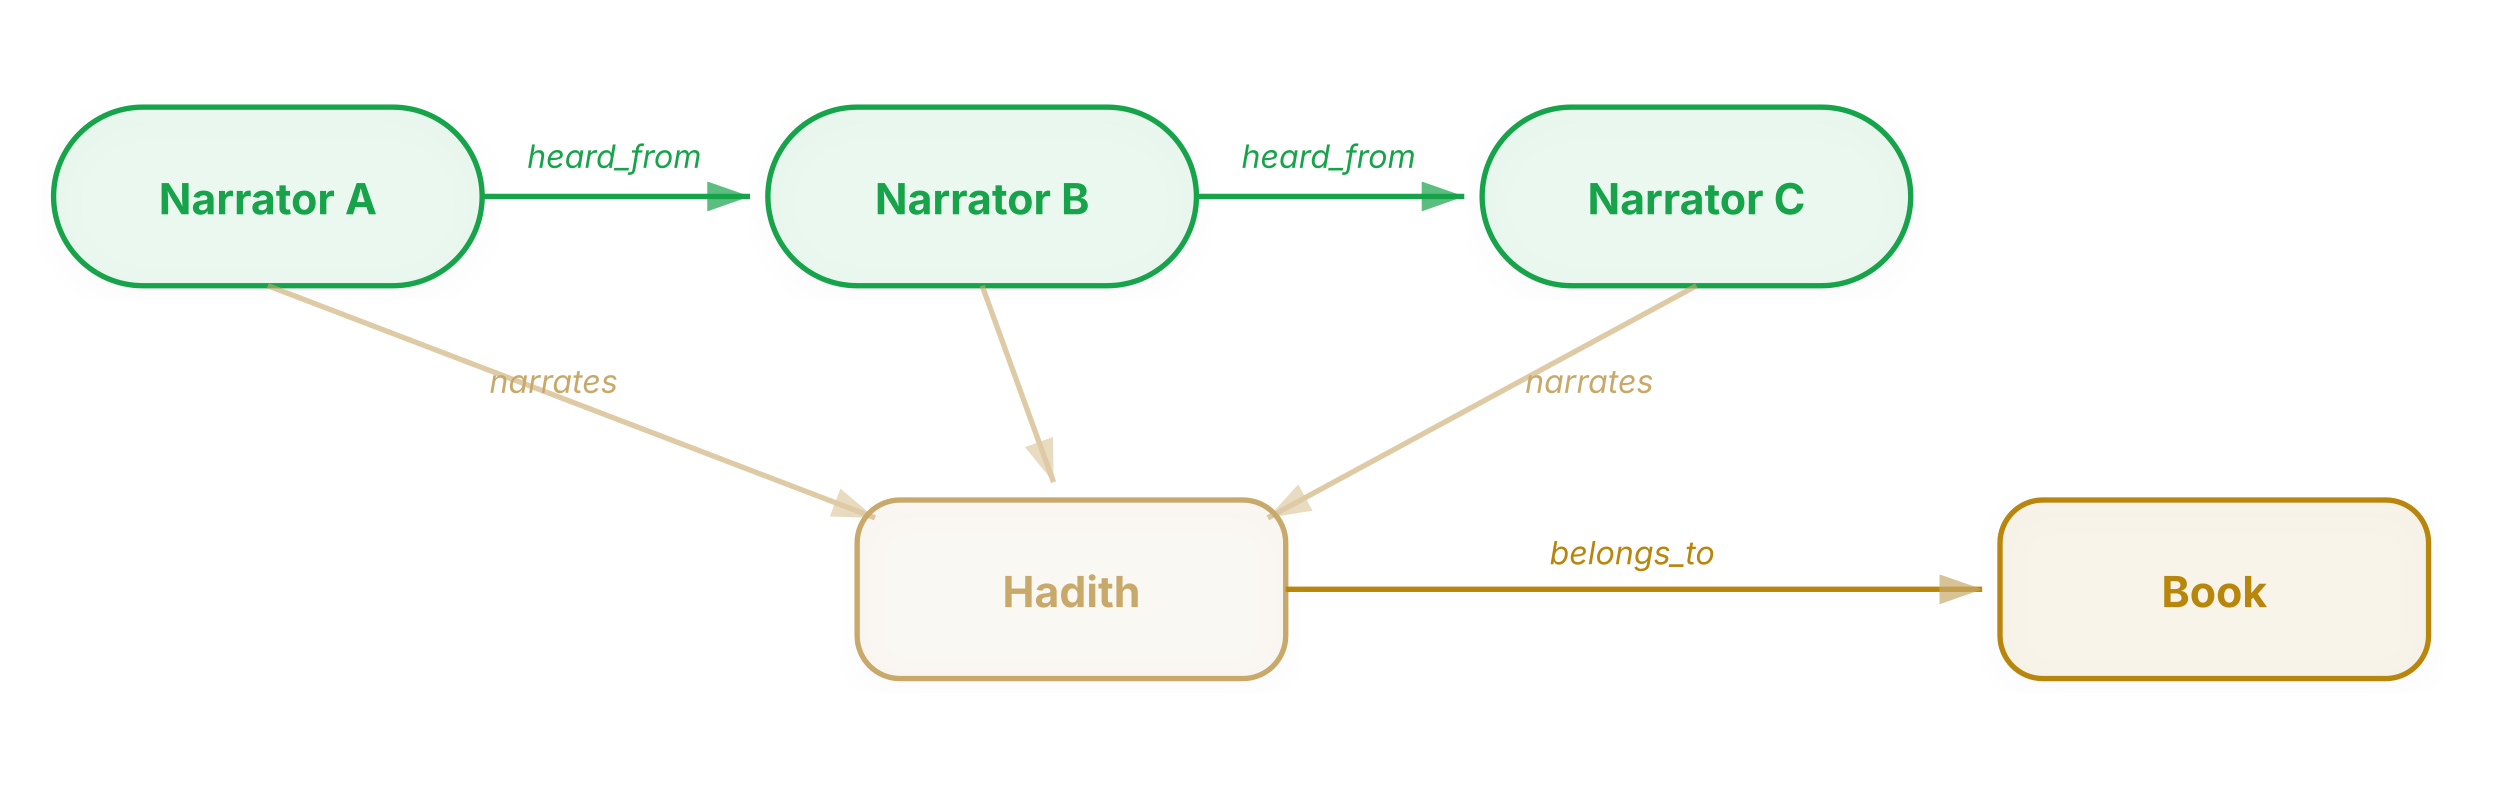
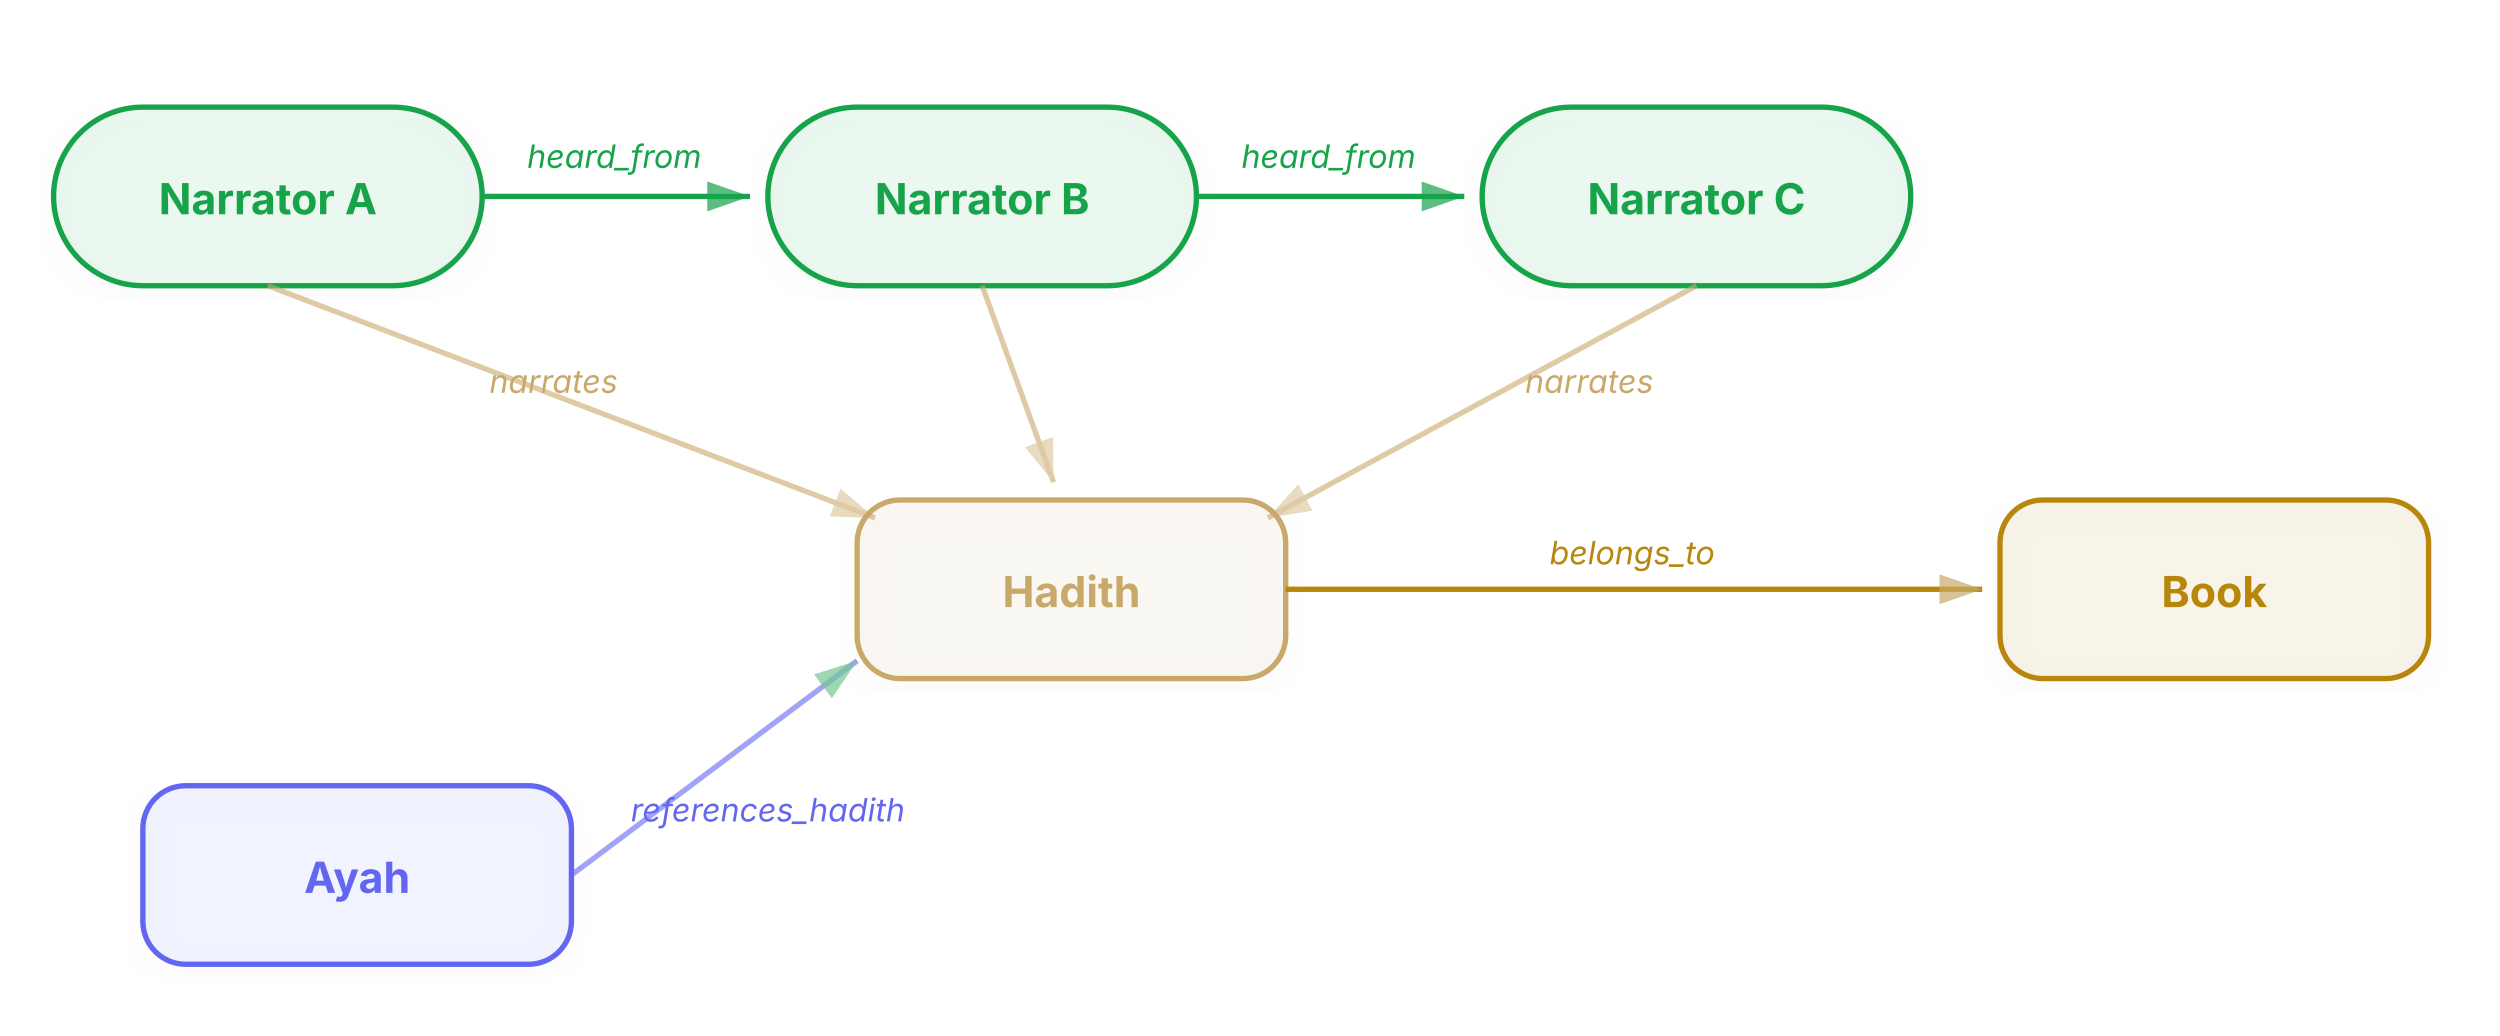
- <svg xmlns="http://www.w3.org/2000/svg" viewBox="0 0 700 220">
+ <svg xmlns="http://www.w3.org/2000/svg" viewBox="0 0 700 290">
  <defs>
    <filter id="shadow" x="-4%" y="-4%" width="108%" height="112%">
      <feDropShadow dx="0" dy="2" stdDeviation="4" flood-color="#000" flood-opacity="0.06" />
    </filter>
    <marker id="arrow-green" viewBox="0 0 10 7" refX="10" refY="3.5" markerWidth="8" markerHeight="6" orient="auto-start-reverse">
      <path d="M 0 0 L 10 3.5 L 0 7 z" fill="#16a34a" opacity="0.7" />
    </marker>
    <marker id="arrow-gold" viewBox="0 0 10 7" refX="10" refY="3.5" markerWidth="8" markerHeight="6" orient="auto-start-reverse">
      <path d="M 0 0 L 10 3.5 L 0 7 z" fill="#c8a96a" opacity="0.7" />
    </marker>
    <marker id="arrow-gold" viewBox="0 0 10 7" refX="10" refY="3.5" markerWidth="8" markerHeight="6" orient="auto-start-reverse">
      <path d="M 0 0 L 10 3.5 L 0 7 z" fill="#b8860b" opacity="0.7" />
    </marker>
  </defs>
  <rect x="15" y="30" width="120" height="50" rx="25" fill="rgba(22,163,74,0.08)" stroke="#16a34a" stroke-width="1.5" filter="url(#shadow)" />
  <text x="75" y="60" text-anchor="middle" font-family="system-ui, -apple-system, 'Segoe UI', sans-serif" font-size="12" font-weight="700" fill="#16a34a">Narrator A</text>
  <rect x="215" y="30" width="120" height="50" rx="25" fill="rgba(22,163,74,0.08)" stroke="#16a34a" stroke-width="1.5" filter="url(#shadow)" />
  <text x="275" y="60" text-anchor="middle" font-family="system-ui, -apple-system, 'Segoe UI', sans-serif" font-size="12" font-weight="700" fill="#16a34a">Narrator B</text>
  <rect x="415" y="30" width="120" height="50" rx="25" fill="rgba(22,163,74,0.08)" stroke="#16a34a" stroke-width="1.5" filter="url(#shadow)" />
  <text x="475" y="60" text-anchor="middle" font-family="system-ui, -apple-system, 'Segoe UI', sans-serif" font-size="12" font-weight="700" fill="#16a34a">Narrator C</text>
  <line x1="135" y1="55" x2="210" y2="55" stroke="#16a34a" stroke-width="1.5" marker-end="url(#arrow-green)" />
  <text x="172" y="47" text-anchor="middle" font-family="system-ui, -apple-system, 'Segoe UI', sans-serif" font-size="9" font-style="italic" fill="#16a34a">heard_from</text>
  <line x1="335" y1="55" x2="410" y2="55" stroke="#16a34a" stroke-width="1.5" marker-end="url(#arrow-green)" />
  <text x="372" y="47" text-anchor="middle" font-family="system-ui, -apple-system, 'Segoe UI', sans-serif" font-size="9" font-style="italic" fill="#16a34a">heard_from</text>
  <rect x="240" y="140" width="120" height="50" rx="12" fill="rgba(200,169,106,0.08)" stroke="#c8a96a" stroke-width="1.5" filter="url(#shadow)" />
  <text x="300" y="170" text-anchor="middle" font-family="system-ui, -apple-system, 'Segoe UI', sans-serif" font-size="12" font-weight="700" fill="#c8a96a">Hadith</text>
  <line x1="75" y1="80" x2="245" y2="145" stroke="#c8a96a" stroke-width="1.5" opacity="0.6" marker-end="url(#arrow-gold)" />
  <line x1="275" y1="80" x2="295" y2="135" stroke="#c8a96a" stroke-width="1.5" opacity="0.6" marker-end="url(#arrow-gold)" />
  <line x1="475" y1="80" x2="355" y2="145" stroke="#c8a96a" stroke-width="1.5" opacity="0.6" marker-end="url(#arrow-gold)" />
  <text x="155" y="110" text-anchor="middle" font-family="system-ui, -apple-system, 'Segoe UI', sans-serif" font-size="9" font-style="italic" fill="#c8a96a">narrates</text>
  <text x="445" y="110" text-anchor="middle" font-family="system-ui, -apple-system, 'Segoe UI', sans-serif" font-size="9" font-style="italic" fill="#c8a96a">narrates</text>
  <rect x="560" y="140" width="120" height="50" rx="12" fill="rgba(184,134,11,0.08)" stroke="#b8860b" stroke-width="1.5" filter="url(#shadow)" />
  <text x="620" y="170" text-anchor="middle" font-family="system-ui, -apple-system, 'Segoe UI', sans-serif" font-size="12" font-weight="700" fill="#b8860b">Book</text>
  <line x1="360" y1="165" x2="555" y2="165" stroke="#b8860b" stroke-width="1.5" marker-end="url(#arrow-gold)" />
  <text x="457" y="158" text-anchor="middle" font-family="system-ui, -apple-system, 'Segoe UI', sans-serif" font-size="9" font-style="italic" fill="#b8860b">belongs_to</text>
+   <rect x="40" y="220" width="120" height="50" rx="12" fill="rgba(99,102,241,0.08)" stroke="#6366f1" stroke-width="1.5" filter="url(#shadow)" />
+   <text x="100" y="250" text-anchor="middle" font-family="system-ui, -apple-system, 'Segoe UI', sans-serif" font-size="12" font-weight="700" fill="#6366f1">Ayah</text>
+   <line x1="160" y1="245" x2="240" y2="185" stroke="#6366f1" stroke-width="1.5" opacity="0.6" marker-end="url(#arrow-green)" />
+   <text x="215" y="230" text-anchor="middle" font-family="system-ui, -apple-system, 'Segoe UI', sans-serif" font-size="9" font-style="italic" fill="#6366f1">references_hadith</text>
</svg>
